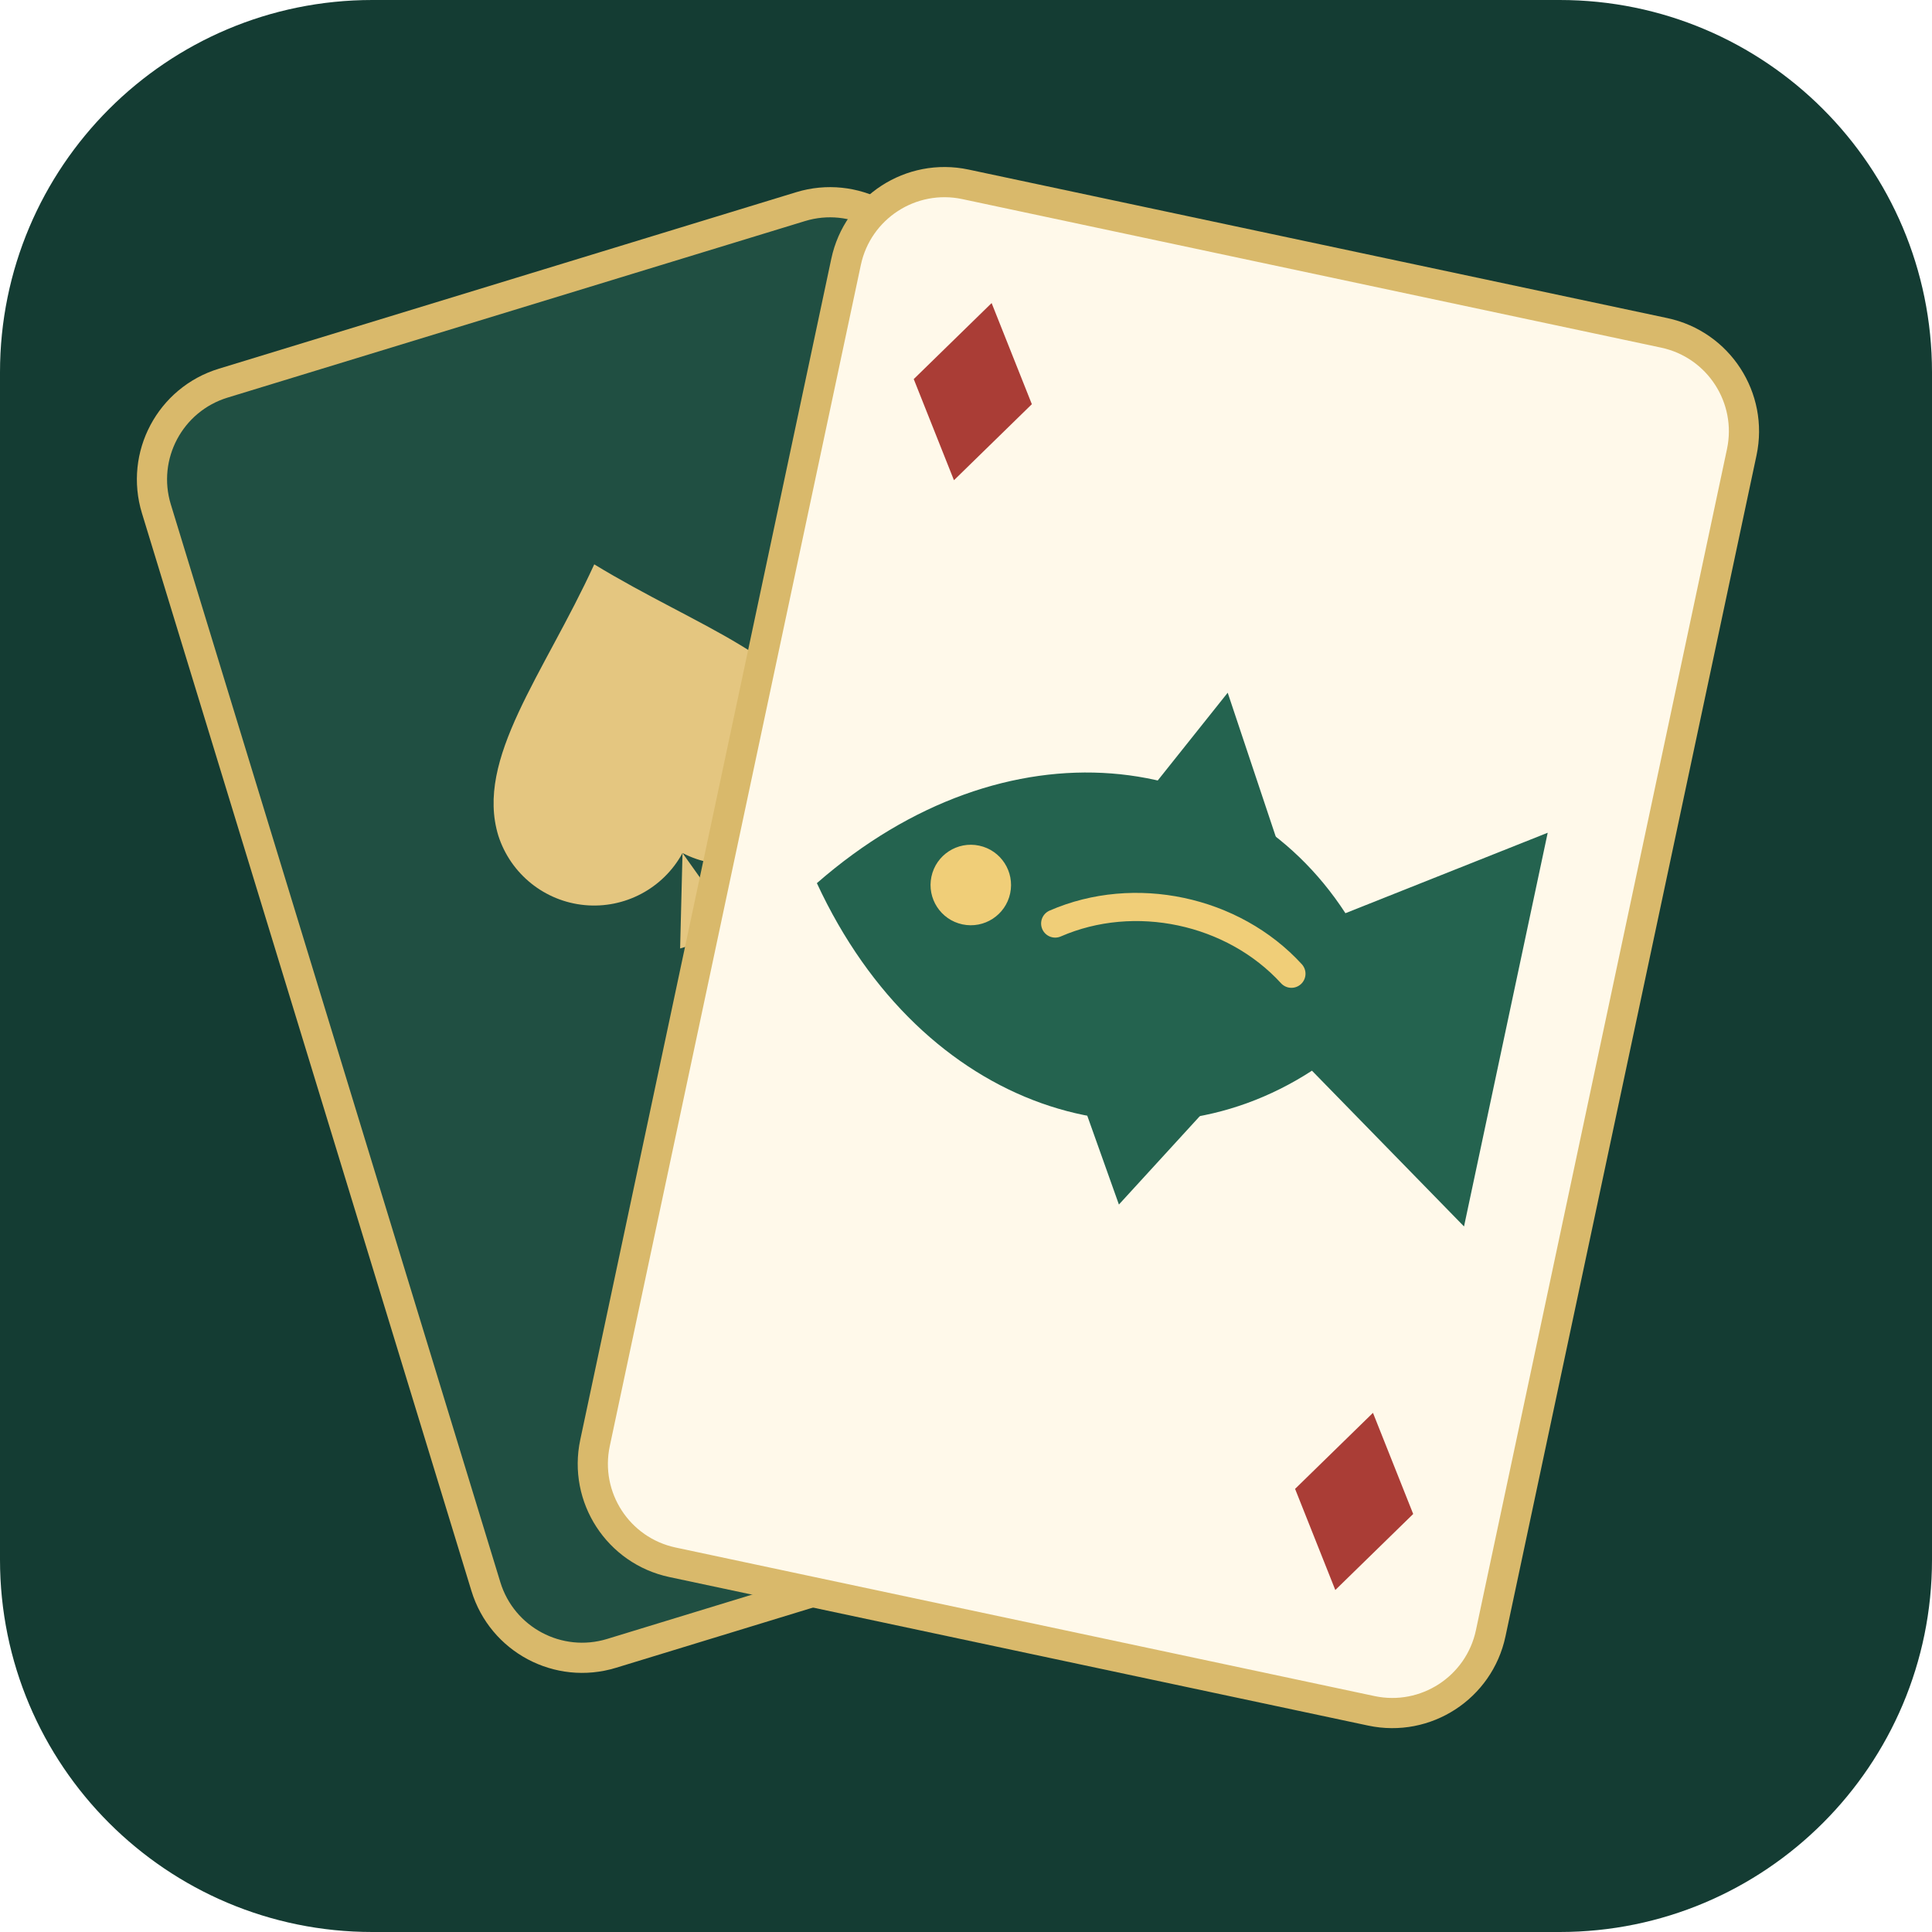
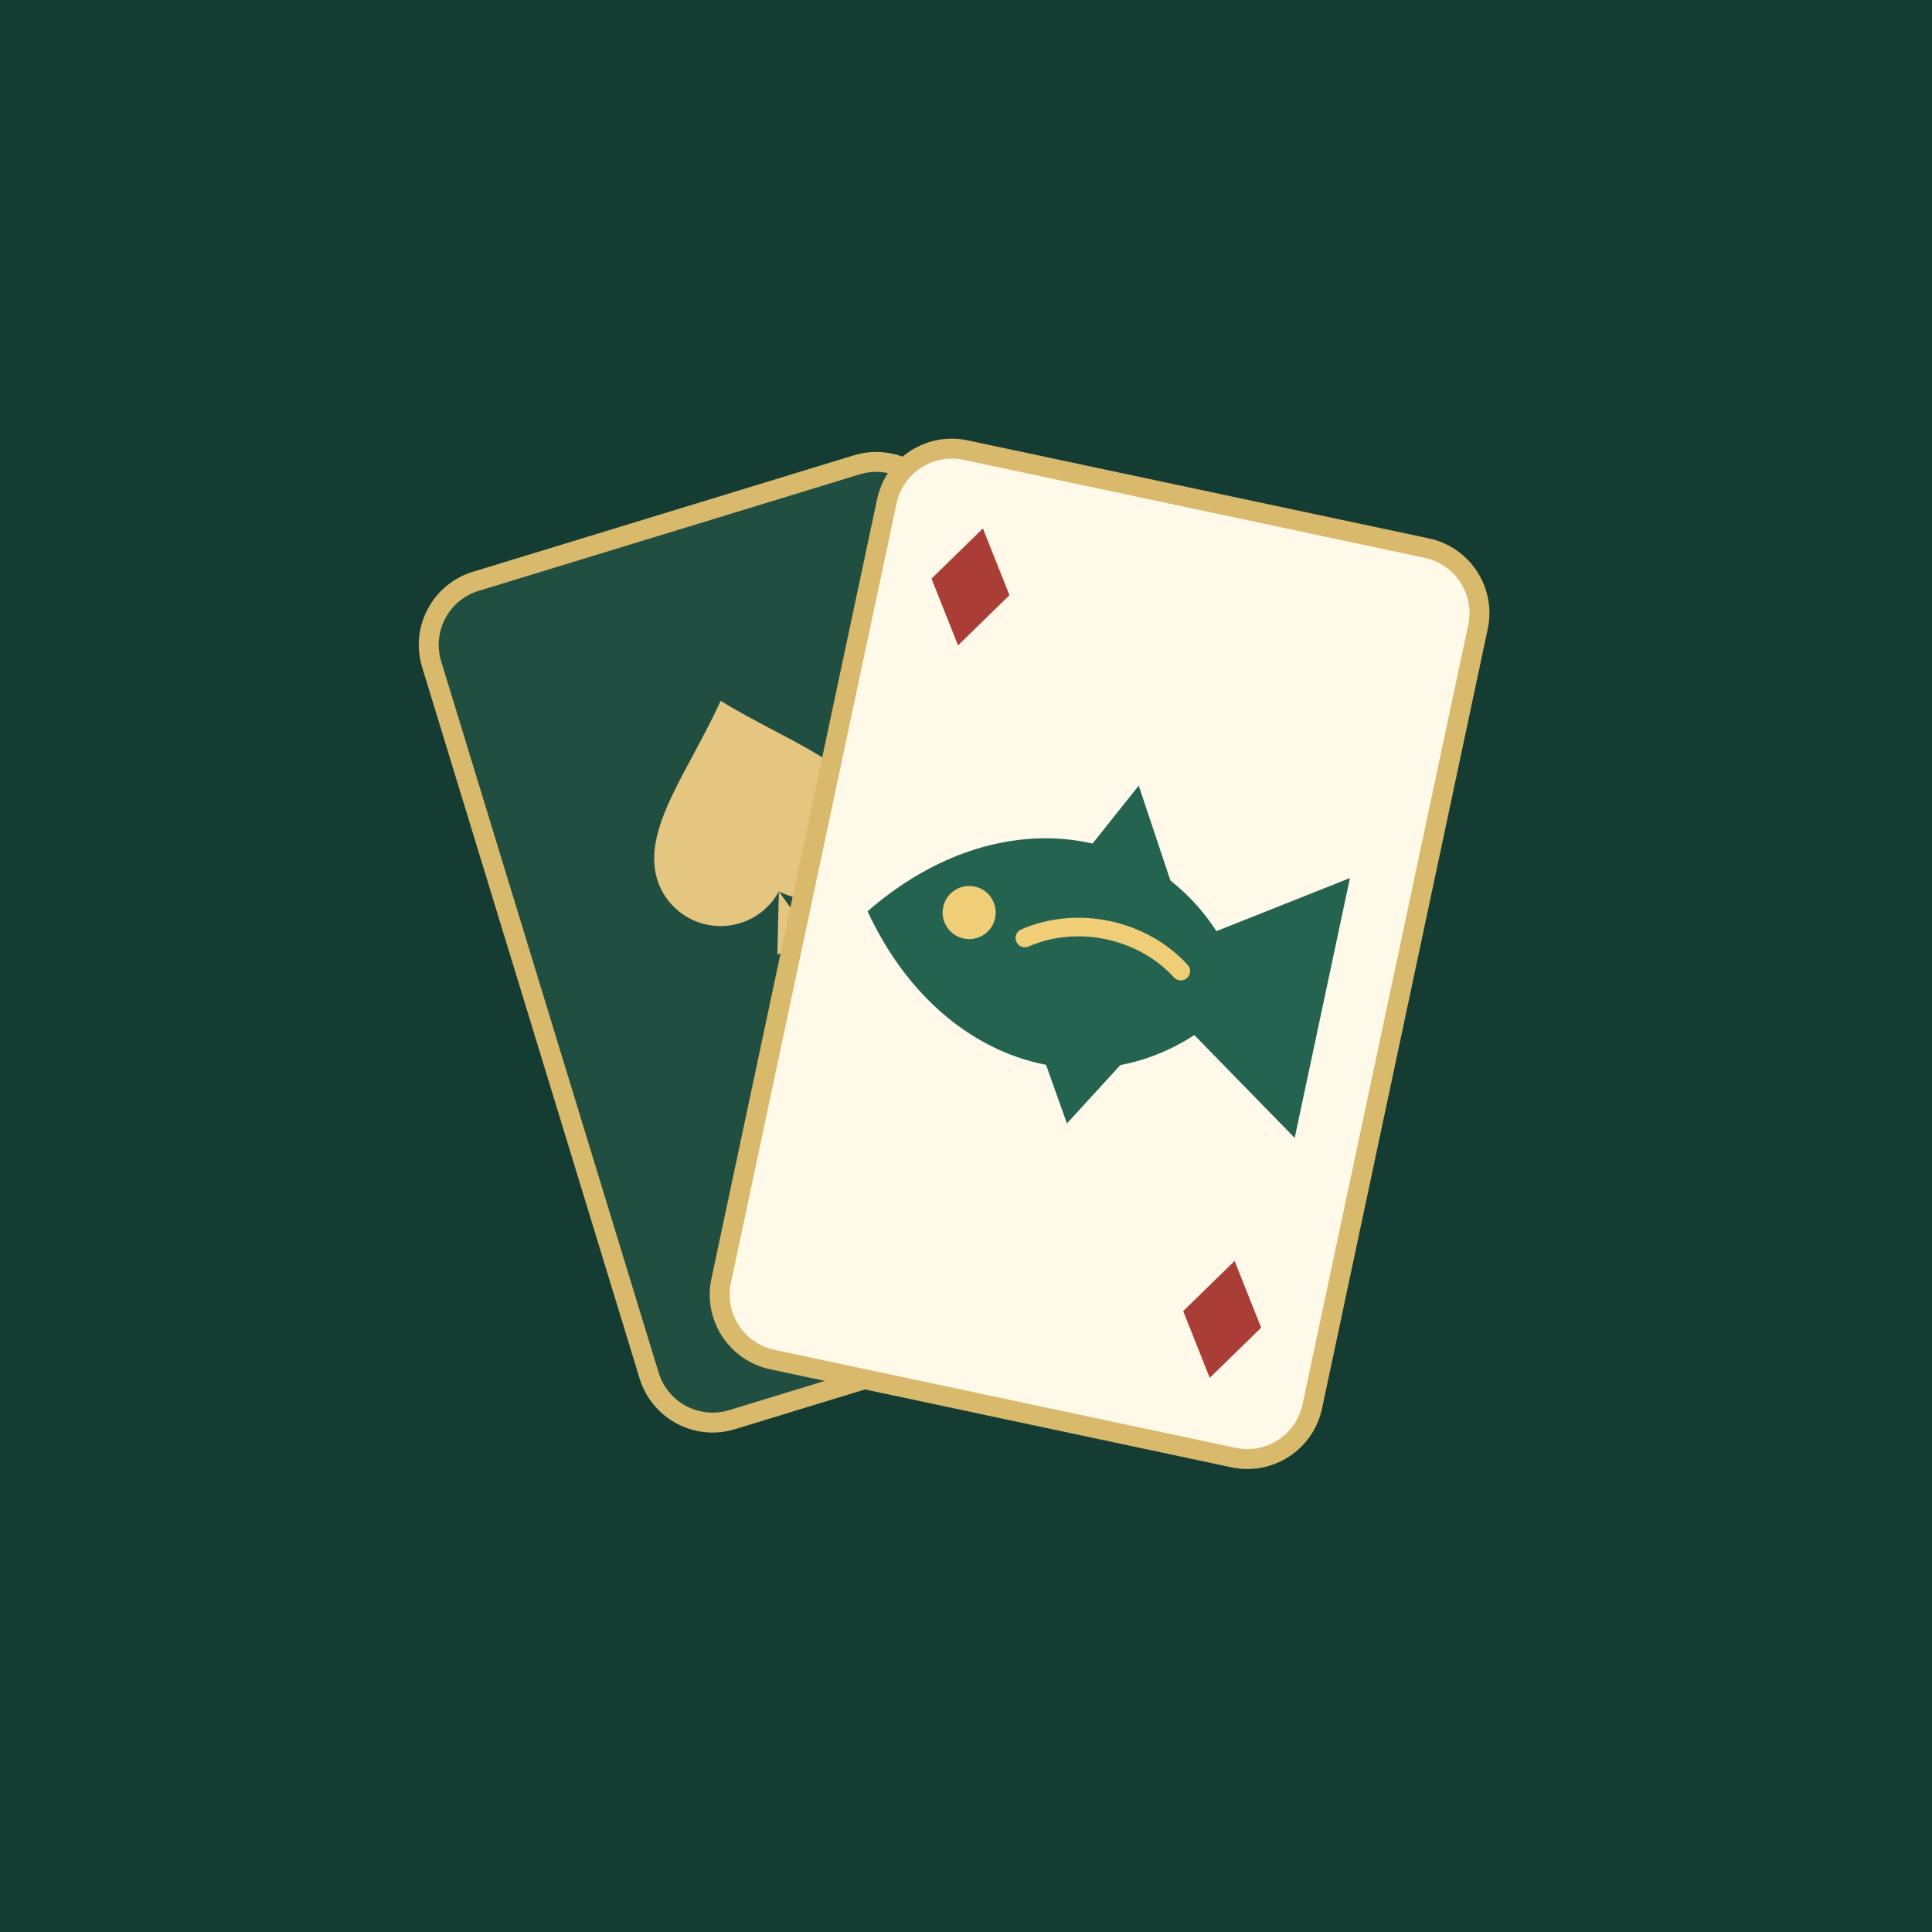
<svg xmlns="http://www.w3.org/2000/svg" width="192" height="192" viewBox="0 0 192 192" role="img" aria-label="Fishing Lab emblem">
-   <rect width="192" height="192" rx="37" fill="#143c33" />
-   <g transform="rotate(-17 72 95)">
-     <rect x="31" y="26" width="80" height="132" rx="10" fill="#204f42" stroke="#d9b96b" stroke-width="3" />
-     <path d="M71 54c-8 9-17 15-17 23a10 10 0 0 0 17 7l-3 9h6l-3-9a10 10 0 0 0 17-7c0-8-9-14-17-23Z" fill="#e4c680" />
-   </g>
-   <g transform="rotate(12 115 97)">
-     <rect x="70" y="24" width="91" height="140" rx="10" fill="#fff9ea" stroke="#d9b96b" stroke-width="3" />
-     <path d="M85 35l6 9-6 9-6-9Z M145 135l6 9-6 9-6-9Z" fill="#aa3d36" />
-     <path d="M80 95c15-20 38-22 52-8l18-12v40l-18-12c-14 14-37 12-52-8Z" fill="#24634f" />
-     <path d="M109 82l7-14 10 17M108 107l8 13 10-17" fill="#24634f" />
-     <circle cx="95" cy="92" r="4" fill="#f0ce78" />
-     <path d="M104 94c7-5 17-5 24 0" fill="none" stroke="#f0ce78" stroke-width="2.8" stroke-linecap="round" />
+   <rect width="192" height="192" fill="#143c33" />
+   <g transform="translate(96 96) scale(.66) translate(-96 -96)">
+     <g transform="rotate(-17 72 95)">
+       <rect x="31" y="26" width="80" height="132" rx="10" fill="#204f42" stroke="#d9b96b" stroke-width="3" />
+       <path d="M71 54c-8 9-17 15-17 23a10 10 0 0 0 17 7l-3 9h6l-3-9a10 10 0 0 0 17-7c0-8-9-14-17-23Z" fill="#e4c680" />
+     </g>
+     <g transform="rotate(12 115 97)">
+       <rect x="70" y="24" width="91" height="140" rx="10" fill="#fff9ea" stroke="#d9b96b" stroke-width="3" />
+       <path d="M85 35l6 9-6 9-6-9Z M145 135l6 9-6 9-6-9Z" fill="#aa3d36" />
+       <path d="M80 95c15-20 38-22 52-8l18-12v40l-18-12c-14 14-37 12-52-8Z" fill="#24634f" />
+       <path d="M109 82l7-14 10 17M108 107l8 13 10-17" fill="#24634f" />
+       <circle cx="95" cy="92" r="4" fill="#f0ce78" />
+       <path d="M104 94c7-5 17-5 24 0" fill="none" stroke="#f0ce78" stroke-width="2.8" stroke-linecap="round" />
+     </g>
  </g>
</svg>
